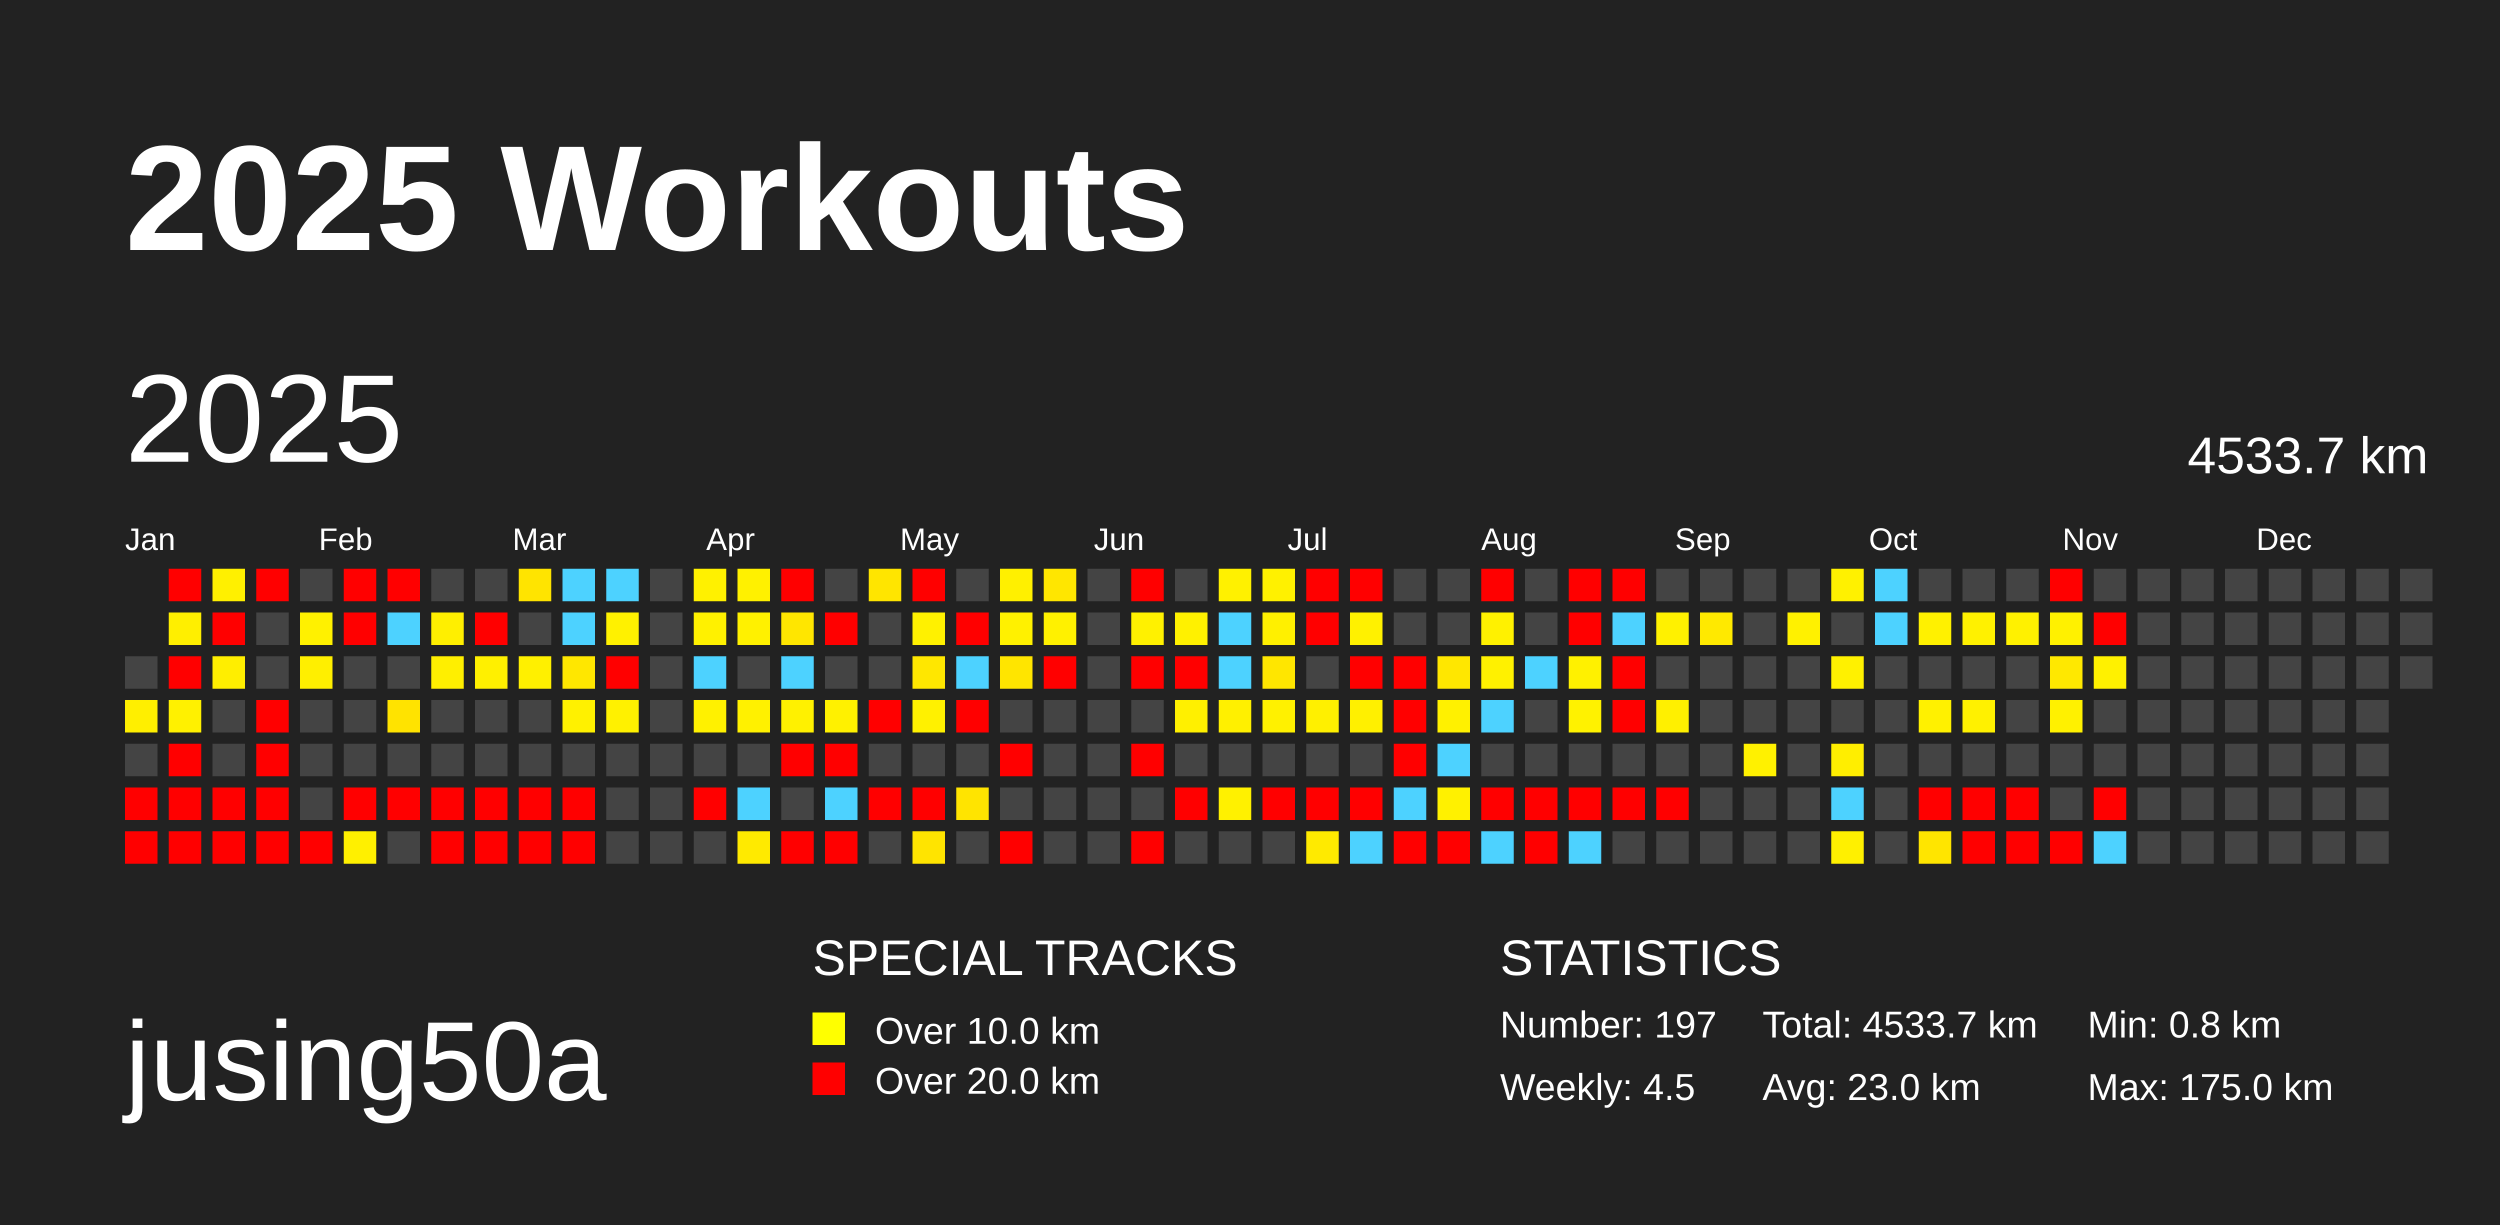
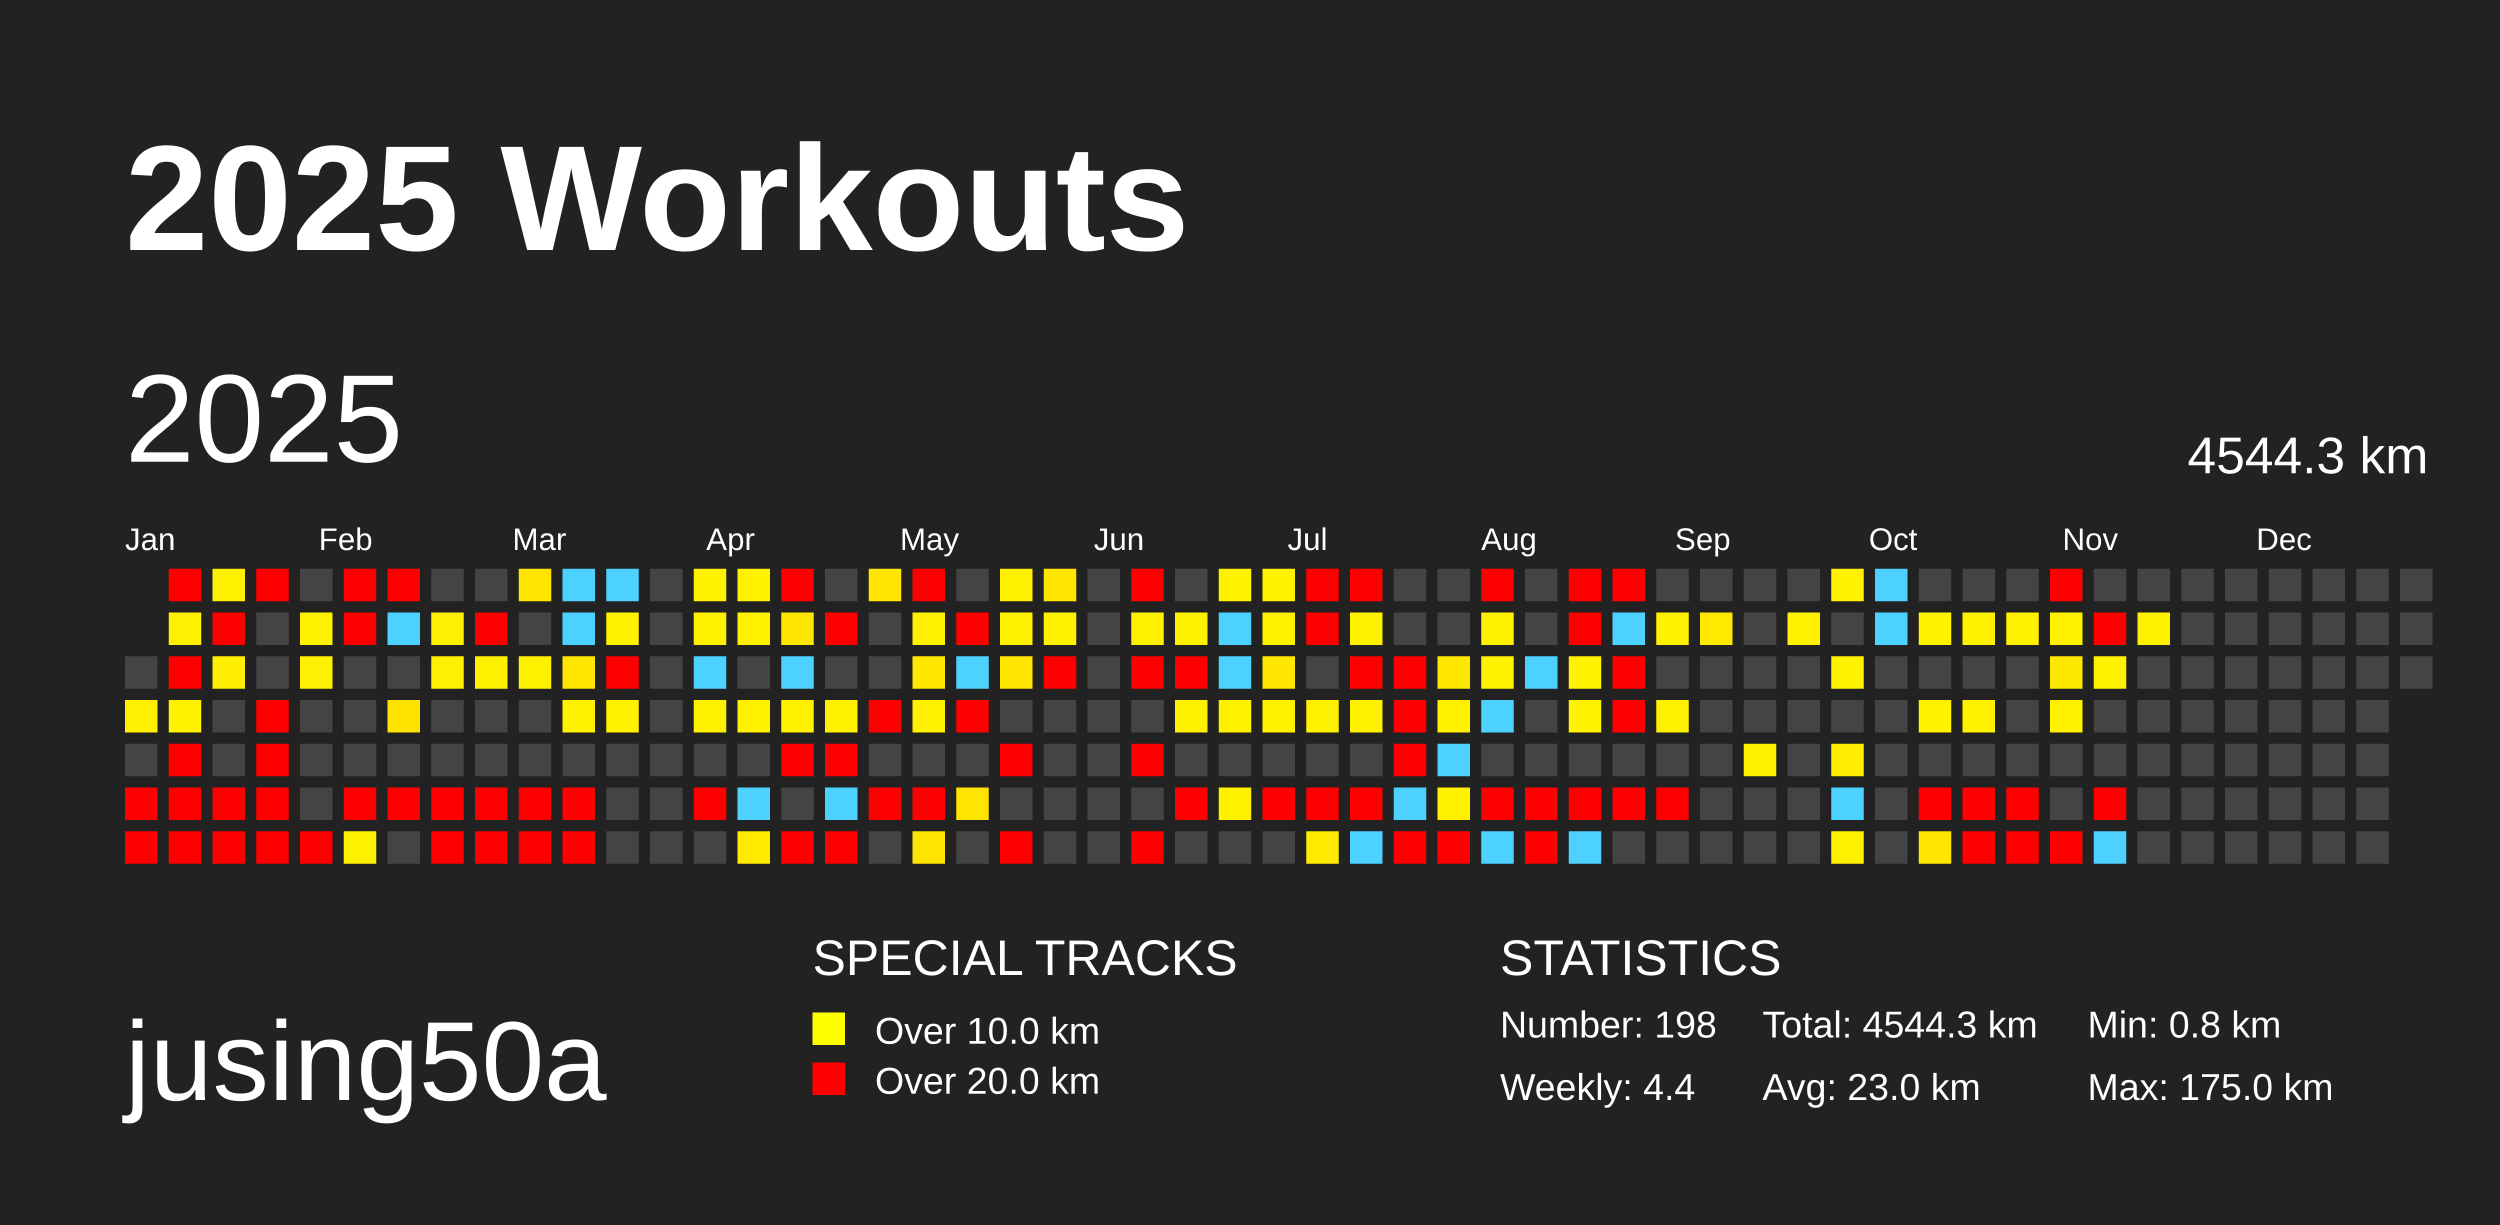
<svg xmlns="http://www.w3.org/2000/svg" baseProfile="full" height="98mm" version="1.1" viewBox="0,0,200,98" width="200mm">
  <defs />
  <rect fill="#222222" height="98" width="200" x="0" y="0" />
  <text fill="#FFFFFF" style="font-size:12px; font-family:Arial; font-weight:bold;" x="10" y="20">2025 Workouts</text>
  <text fill="#FFFFFF" style="font-size:9px; font-family:Arial" x="10" y="88">jusing50a</text>
  <text fill="#FFFFFF" style="font-size:4px; font-family:Arial" x="65" y="78">SPECIAL TRACKS</text>
  <rect fill="yellow" height="2.6" width="2.6" x="65" y="81" />
  <text fill="#FFFFFF" style="font-size:3px; font-family:Arial" x="70" y="83.5">Over 10.0 km</text>
  <rect fill="red" height="2.6" width="2.6" x="65" y="85" />
  <text fill="#FFFFFF" style="font-size:3px; font-family:Arial" x="70" y="87.5">Over 20.0 km</text>
  <text fill="#FFFFFF" style="font-size:4px; font-family:Arial" x="120" y="78">STATISTICS</text>
-   <text fill="#FFFFFF" style="font-size:3px; font-family:Arial" x="120" y="83">Number: 197</text>
-   <text fill="#FFFFFF" style="font-size:3px; font-family:Arial" x="120" y="88">Weekly: 4.5</text>
-   <text fill="#FFFFFF" style="font-size:3px; font-family:Arial" x="141" y="83">Total: 4533.7 km</text>
+   <text fill="#FFFFFF" style="font-size:3px; font-family:Arial" x="120" y="83">Number: 198</text>
+   <text fill="#FFFFFF" style="font-size:3px; font-family:Arial" x="120" y="88">Weekly: 4.4</text>
+   <text fill="#FFFFFF" style="font-size:3px; font-family:Arial" x="141" y="83">Total: 4544.3 km</text>
  <text fill="#FFFFFF" style="font-size:3px; font-family:Arial" x="141" y="88">Avg: 23.0 km</text>
  <text fill="#FFFFFF" style="font-size:3px; font-family:Arial" x="167" y="83">Min: 0.8 km</text>
  <text fill="#FFFFFF" style="font-size:3px; font-family:Arial" x="167" y="88">Max: 175.0 km</text>
  <text dominant-baseline="hanging" fill="#FFFFFF" style="font-size:10.0px; font-family:Arial;" x="10" y="30">2025</text>
-   <text dominant-baseline="hanging" fill="#FFFFFF" style="font-size:4.125px; font-family:Arial;" x="175" y="35">4533.7 km</text>
+   <text dominant-baseline="hanging" fill="#FFFFFF" style="font-size:4.125px; font-family:Arial;" x="175" y="35">4544.3 km</text>
  <text fill="#FFFFFF" style="font-size:2.5px; font-family:Arial" x="10.0" y="44">Jan</text>
  <text fill="#FFFFFF" style="font-size:2.5px; font-family:Arial" x="25.5" y="44">Feb</text>
  <text fill="#FFFFFF" style="font-size:2.5px; font-family:Arial" x="41.0" y="44">Mar</text>
  <text fill="#FFFFFF" style="font-size:2.5px; font-family:Arial" x="56.5" y="44">Apr</text>
  <text fill="#FFFFFF" style="font-size:2.5px; font-family:Arial" x="72.0" y="44">May</text>
  <text fill="#FFFFFF" style="font-size:2.5px; font-family:Arial" x="87.5" y="44">Jun</text>
  <text fill="#FFFFFF" style="font-size:2.5px; font-family:Arial" x="103.0" y="44">Jul</text>
  <text fill="#FFFFFF" style="font-size:2.5px; font-family:Arial" x="118.5" y="44">Aug</text>
  <text fill="#FFFFFF" style="font-size:2.5px; font-family:Arial" x="134.0" y="44">Sep</text>
  <text fill="#FFFFFF" style="font-size:2.5px; font-family:Arial" x="149.5" y="44">Oct</text>
  <text fill="#FFFFFF" style="font-size:2.5px; font-family:Arial" x="165.0" y="44">Nov</text>
  <text fill="#FFFFFF" style="font-size:2.5px; font-family:Arial" x="180.5" y="44">Dec</text>
  <rect fill="#444444" height="2.6" width="2.6" x="10.0" y="52.5" />
  <rect fill="#ffef00" height="2.6" width="2.6" x="10.0" y="56.0" />
  <rect fill="#444444" height="2.6" width="2.6" x="10.0" y="59.5" />
  <rect fill="red" height="2.6" width="2.6" x="10.0" y="63.0" />
  <rect fill="red" height="2.6" width="2.6" x="10.0" y="66.5" />
  <rect fill="red" height="2.6" width="2.6" x="13.5" y="45.5" />
  <rect fill="#ffef00" height="2.6" width="2.6" x="13.5" y="49.0" />
  <rect fill="red" height="2.6" width="2.6" x="13.5" y="52.5" />
  <rect fill="#fff100" height="2.6" width="2.6" x="13.5" y="56.0" />
  <rect fill="red" height="2.6" width="2.6" x="13.5" y="59.5" />
  <rect fill="red" height="2.6" width="2.6" x="13.5" y="63.0" />
  <rect fill="red" height="2.6" width="2.6" x="13.5" y="66.5" />
  <rect fill="#fff000" height="2.6" width="2.6" x="17.0" y="45.5" />
  <rect fill="red" height="2.6" width="2.6" x="17.0" y="49.0" />
  <rect fill="#ffee00" height="2.6" width="2.6" x="17.0" y="52.5" />
  <rect fill="#444444" height="2.6" width="2.6" x="17.0" y="56.0" />
  <rect fill="#444444" height="2.6" width="2.6" x="17.0" y="59.5" />
  <rect fill="red" height="2.6" width="2.6" x="17.0" y="63.0" />
  <rect fill="red" height="2.6" width="2.6" x="17.0" y="66.5" />
  <rect fill="red" height="2.6" width="2.6" x="20.5" y="45.5" />
  <rect fill="#444444" height="2.6" width="2.6" x="20.5" y="49.0" />
  <rect fill="#444444" height="2.6" width="2.6" x="20.5" y="52.5" />
  <rect fill="red" height="2.6" width="2.6" x="20.5" y="56.0" />
  <rect fill="red" height="2.6" width="2.6" x="20.5" y="59.5" />
  <rect fill="red" height="2.6" width="2.6" x="20.5" y="63.0" />
  <rect fill="red" height="2.6" width="2.6" x="20.5" y="66.5" />
  <rect fill="#444444" height="2.6" width="2.6" x="24.0" y="45.5" />
  <rect fill="#fff100" height="2.6" width="2.6" x="24.0" y="49.0" />
  <rect fill="#ffef00" height="2.6" width="2.6" x="24.0" y="52.5" />
  <rect fill="#444444" height="2.6" width="2.6" x="24.0" y="56.0" />
  <rect fill="#444444" height="2.6" width="2.6" x="24.0" y="59.5" />
  <rect fill="#444444" height="2.6" width="2.6" x="24.0" y="63.0" />
  <rect fill="red" height="2.6" width="2.6" x="24.0" y="66.5" />
  <rect fill="red" height="2.6" width="2.6" x="27.5" y="45.5" />
  <rect fill="red" height="2.6" width="2.6" x="27.5" y="49.0" />
  <rect fill="#444444" height="2.6" width="2.6" x="27.5" y="52.5" />
  <rect fill="#444444" height="2.6" width="2.6" x="27.5" y="56.0" />
  <rect fill="#444444" height="2.6" width="2.6" x="27.5" y="59.5" />
  <rect fill="red" height="2.6" width="2.6" x="27.5" y="63.0" />
  <rect fill="#fff000" height="2.6" width="2.6" x="27.5" y="66.5" />
  <rect fill="red" height="2.6" width="2.6" x="31.0" y="45.5" />
  <rect fill="#4dd2ff" height="2.6" width="2.6" x="31.0" y="49.0" />
  <rect fill="#444444" height="2.6" width="2.6" x="31.0" y="52.5" />
  <rect fill="#ffe300" height="2.6" width="2.6" x="31.0" y="56.0" />
  <rect fill="#444444" height="2.6" width="2.6" x="31.0" y="59.5" />
  <rect fill="red" height="2.6" width="2.6" x="31.0" y="63.0" />
  <rect fill="#444444" height="2.6" width="2.6" x="31.0" y="66.5" />
  <rect fill="#444444" height="2.6" width="2.6" x="34.5" y="45.5" />
  <rect fill="#ffef00" height="2.6" width="2.6" x="34.5" y="49.0" />
  <rect fill="#ffef00" height="2.6" width="2.6" x="34.5" y="52.5" />
  <rect fill="#444444" height="2.6" width="2.6" x="34.5" y="56.0" />
  <rect fill="#444444" height="2.6" width="2.6" x="34.5" y="59.5" />
  <rect fill="red" height="2.6" width="2.6" x="34.5" y="63.0" />
  <rect fill="red" height="2.6" width="2.6" x="34.5" y="66.5" />
  <rect fill="#444444" height="2.6" width="2.6" x="38.0" y="45.5" />
  <rect fill="red" height="2.6" width="2.6" x="38.0" y="49.0" />
  <rect fill="#fff000" height="2.6" width="2.6" x="38.0" y="52.5" />
  <rect fill="#444444" height="2.6" width="2.6" x="38.0" y="56.0" />
  <rect fill="#444444" height="2.6" width="2.6" x="38.0" y="59.5" />
  <rect fill="red" height="2.6" width="2.6" x="38.0" y="63.0" />
  <rect fill="red" height="2.6" width="2.6" x="38.0" y="66.5" />
  <rect fill="#ffe400" height="2.6" width="2.6" x="41.5" y="45.5" />
  <rect fill="#444444" height="2.6" width="2.6" x="41.5" y="49.0" />
  <rect fill="#fff000" height="2.6" width="2.6" x="41.5" y="52.5" />
  <rect fill="#444444" height="2.6" width="2.6" x="41.5" y="56.0" />
  <rect fill="#444444" height="2.6" width="2.6" x="41.5" y="59.5" />
  <rect fill="red" height="2.6" width="2.6" x="41.5" y="63.0" />
  <rect fill="red" height="2.6" width="2.6" x="41.5" y="66.5" />
  <rect fill="#4dd2ff" height="2.6" width="2.6" x="45.0" y="45.5" />
  <rect fill="#4dd2ff" height="2.6" width="2.6" x="45.0" y="49.0" />
  <rect fill="#ffe700" height="2.6" width="2.6" x="45.0" y="52.5" />
  <rect fill="#fff100" height="2.6" width="2.6" x="45.0" y="56.0" />
  <rect fill="#444444" height="2.6" width="2.6" x="45.0" y="59.5" />
  <rect fill="red" height="2.6" width="2.6" x="45.0" y="63.0" />
  <rect fill="red" height="2.6" width="2.6" x="45.0" y="66.5" />
  <rect fill="#4dd2ff" height="2.6" width="2.6" x="48.5" y="45.5" />
  <rect fill="#fff100" height="2.6" width="2.6" x="48.5" y="49.0" />
  <rect fill="red" height="2.6" width="2.6" x="48.5" y="52.5" />
  <rect fill="#fff100" height="2.6" width="2.6" x="48.5" y="56.0" />
  <rect fill="#444444" height="2.6" width="2.6" x="48.5" y="59.5" />
  <rect fill="#444444" height="2.6" width="2.6" x="48.5" y="63.0" />
  <rect fill="#444444" height="2.6" width="2.6" x="48.5" y="66.5" />
  <rect fill="#444444" height="2.6" width="2.6" x="52.0" y="45.5" />
  <rect fill="#444444" height="2.6" width="2.6" x="52.0" y="49.0" />
  <rect fill="#444444" height="2.6" width="2.6" x="52.0" y="52.5" />
  <rect fill="#444444" height="2.6" width="2.6" x="52.0" y="56.0" />
  <rect fill="#444444" height="2.6" width="2.6" x="52.0" y="59.5" />
  <rect fill="#444444" height="2.6" width="2.6" x="52.0" y="63.0" />
  <rect fill="#444444" height="2.6" width="2.6" x="52.0" y="66.5" />
  <rect fill="#fff100" height="2.6" width="2.6" x="55.5" y="45.5" />
  <rect fill="#fff100" height="2.6" width="2.6" x="55.5" y="49.0" />
  <rect fill="#4dd2ff" height="2.6" width="2.6" x="55.5" y="52.5" />
  <rect fill="#fff100" height="2.6" width="2.6" x="55.5" y="56.0" />
  <rect fill="#444444" height="2.6" width="2.6" x="55.5" y="59.5" />
  <rect fill="red" height="2.6" width="2.6" x="55.5" y="63.0" />
  <rect fill="#444444" height="2.6" width="2.6" x="55.5" y="66.5" />
  <rect fill="#fff100" height="2.6" width="2.6" x="59.0" y="45.5" />
  <rect fill="#fff100" height="2.6" width="2.6" x="59.0" y="49.0" />
  <rect fill="#444444" height="2.6" width="2.6" x="59.0" y="52.5" />
  <rect fill="#fff100" height="2.6" width="2.6" x="59.0" y="56.0" />
  <rect fill="#444444" height="2.6" width="2.6" x="59.0" y="59.5" />
  <rect fill="#4dd2ff" height="2.6" width="2.6" x="59.0" y="63.0" />
  <rect fill="#ffea00" height="2.6" width="2.6" x="59.0" y="66.5" />
  <rect fill="red" height="2.6" width="2.6" x="62.5" y="45.5" />
  <rect fill="#ffe600" height="2.6" width="2.6" x="62.5" y="49.0" />
  <rect fill="#4dd2ff" height="2.6" width="2.6" x="62.5" y="52.5" />
  <rect fill="#fff100" height="2.6" width="2.6" x="62.5" y="56.0" />
  <rect fill="red" height="2.6" width="2.6" x="62.5" y="59.5" />
  <rect fill="#444444" height="2.6" width="2.6" x="62.5" y="63.0" />
  <rect fill="red" height="2.6" width="2.6" x="62.5" y="66.5" />
  <rect fill="#444444" height="2.6" width="2.6" x="66.0" y="45.5" />
  <rect fill="red" height="2.6" width="2.6" x="66.0" y="49.0" />
  <rect fill="#444444" height="2.6" width="2.6" x="66.0" y="52.5" />
  <rect fill="#fff100" height="2.6" width="2.6" x="66.0" y="56.0" />
  <rect fill="red" height="2.6" width="2.6" x="66.0" y="59.5" />
  <rect fill="#4dd2ff" height="2.6" width="2.6" x="66.0" y="63.0" />
  <rect fill="red" height="2.6" width="2.6" x="66.0" y="66.5" />
  <rect fill="#ffe500" height="2.6" width="2.6" x="69.5" y="45.5" />
  <rect fill="#444444" height="2.6" width="2.6" x="69.5" y="49.0" />
  <rect fill="#444444" height="2.6" width="2.6" x="69.5" y="52.5" />
  <rect fill="red" height="2.6" width="2.6" x="69.5" y="56.0" />
  <rect fill="#444444" height="2.6" width="2.6" x="69.5" y="59.5" />
  <rect fill="red" height="2.6" width="2.6" x="69.5" y="63.0" />
  <rect fill="#444444" height="2.6" width="2.6" x="69.5" y="66.5" />
  <rect fill="red" height="2.6" width="2.6" x="73.0" y="45.5" />
  <rect fill="#fff100" height="2.6" width="2.6" x="73.0" y="49.0" />
  <rect fill="#ffe700" height="2.6" width="2.6" x="73.0" y="52.5" />
  <rect fill="#fff100" height="2.6" width="2.6" x="73.0" y="56.0" />
  <rect fill="#444444" height="2.6" width="2.6" x="73.0" y="59.5" />
  <rect fill="red" height="2.6" width="2.6" x="73.0" y="63.0" />
  <rect fill="#ffe400" height="2.6" width="2.6" x="73.0" y="66.5" />
  <rect fill="#444444" height="2.6" width="2.6" x="76.5" y="45.5" />
  <rect fill="red" height="2.6" width="2.6" x="76.5" y="49.0" />
  <rect fill="#4dd2ff" height="2.6" width="2.6" x="76.5" y="52.5" />
  <rect fill="red" height="2.6" width="2.6" x="76.5" y="56.0" />
  <rect fill="#444444" height="2.6" width="2.6" x="76.5" y="59.5" />
  <rect fill="#ffe400" height="2.6" width="2.6" x="76.5" y="63.0" />
  <rect fill="#444444" height="2.6" width="2.6" x="76.5" y="66.5" />
  <rect fill="#fff000" height="2.6" width="2.6" x="80.0" y="45.5" />
  <rect fill="#fff100" height="2.6" width="2.6" x="80.0" y="49.0" />
  <rect fill="#ffe500" height="2.6" width="2.6" x="80.0" y="52.5" />
  <rect fill="#444444" height="2.6" width="2.6" x="80.0" y="56.0" />
  <rect fill="red" height="2.6" width="2.6" x="80.0" y="59.5" />
  <rect fill="#444444" height="2.6" width="2.6" x="80.0" y="63.0" />
  <rect fill="red" height="2.6" width="2.6" x="80.0" y="66.5" />
  <rect fill="#ffe600" height="2.6" width="2.6" x="83.5" y="45.5" />
  <rect fill="#fff100" height="2.6" width="2.6" x="83.5" y="49.0" />
  <rect fill="red" height="2.6" width="2.6" x="83.5" y="52.5" />
  <rect fill="#444444" height="2.6" width="2.6" x="83.5" y="56.0" />
  <rect fill="#444444" height="2.6" width="2.6" x="83.5" y="59.5" />
  <rect fill="#444444" height="2.6" width="2.6" x="83.5" y="63.0" />
  <rect fill="#444444" height="2.6" width="2.6" x="83.5" y="66.5" />
  <rect fill="#444444" height="2.6" width="2.6" x="87.0" y="45.5" />
  <rect fill="#444444" height="2.6" width="2.6" x="87.0" y="49.0" />
  <rect fill="#444444" height="2.6" width="2.6" x="87.0" y="52.5" />
  <rect fill="#444444" height="2.6" width="2.6" x="87.0" y="56.0" />
  <rect fill="#444444" height="2.6" width="2.6" x="87.0" y="59.5" />
  <rect fill="#444444" height="2.6" width="2.6" x="87.0" y="63.0" />
  <rect fill="#444444" height="2.6" width="2.6" x="87.0" y="66.5" />
  <rect fill="red" height="2.6" width="2.6" x="90.5" y="45.5" />
  <rect fill="#fff100" height="2.6" width="2.6" x="90.5" y="49.0" />
  <rect fill="red" height="2.6" width="2.6" x="90.5" y="52.5" />
  <rect fill="#444444" height="2.6" width="2.6" x="90.5" y="56.0" />
  <rect fill="red" height="2.6" width="2.6" x="90.5" y="59.5" />
  <rect fill="#444444" height="2.6" width="2.6" x="90.5" y="63.0" />
  <rect fill="red" height="2.6" width="2.6" x="90.5" y="66.5" />
  <rect fill="#444444" height="2.6" width="2.6" x="94.0" y="45.5" />
  <rect fill="#fff100" height="2.6" width="2.6" x="94.0" y="49.0" />
  <rect fill="red" height="2.6" width="2.6" x="94.0" y="52.5" />
  <rect fill="#fff000" height="2.6" width="2.6" x="94.0" y="56.0" />
  <rect fill="#444444" height="2.6" width="2.6" x="94.0" y="59.5" />
  <rect fill="red" height="2.6" width="2.6" x="94.0" y="63.0" />
  <rect fill="#444444" height="2.6" width="2.6" x="94.0" y="66.5" />
  <rect fill="#fff100" height="2.6" width="2.6" x="97.5" y="45.5" />
  <rect fill="#4dd2ff" height="2.6" width="2.6" x="97.5" y="49.0" />
  <rect fill="#4dd2ff" height="2.6" width="2.6" x="97.5" y="52.5" />
  <rect fill="#fff000" height="2.6" width="2.6" x="97.5" y="56.0" />
  <rect fill="#444444" height="2.6" width="2.6" x="97.5" y="59.5" />
  <rect fill="#fff100" height="2.6" width="2.6" x="97.5" y="63.0" />
  <rect fill="#444444" height="2.6" width="2.6" x="97.5" y="66.5" />
  <rect fill="#fff100" height="2.6" width="2.6" x="101.0" y="45.5" />
  <rect fill="#fff000" height="2.6" width="2.6" x="101.0" y="49.0" />
  <rect fill="#ffe600" height="2.6" width="2.6" x="101.0" y="52.5" />
  <rect fill="#fff100" height="2.6" width="2.6" x="101.0" y="56.0" />
  <rect fill="#444444" height="2.6" width="2.6" x="101.0" y="59.5" />
  <rect fill="red" height="2.6" width="2.6" x="101.0" y="63.0" />
  <rect fill="#444444" height="2.6" width="2.6" x="101.0" y="66.5" />
  <rect fill="red" height="2.6" width="2.6" x="104.5" y="45.5" />
  <rect fill="red" height="2.6" width="2.6" x="104.5" y="49.0" />
  <rect fill="#444444" height="2.6" width="2.6" x="104.5" y="52.5" />
  <rect fill="#fff000" height="2.6" width="2.6" x="104.5" y="56.0" />
  <rect fill="#444444" height="2.6" width="2.6" x="104.5" y="59.5" />
  <rect fill="red" height="2.6" width="2.6" x="104.5" y="63.0" />
  <rect fill="#ffea00" height="2.6" width="2.6" x="104.5" y="66.5" />
  <rect fill="red" height="2.6" width="2.6" x="108.0" y="45.5" />
  <rect fill="#fff100" height="2.6" width="2.6" x="108.0" y="49.0" />
  <rect fill="red" height="2.6" width="2.6" x="108.0" y="52.5" />
  <rect fill="#fff000" height="2.6" width="2.6" x="108.0" y="56.0" />
  <rect fill="#444444" height="2.6" width="2.6" x="108.0" y="59.5" />
  <rect fill="red" height="2.6" width="2.6" x="108.0" y="63.0" />
  <rect fill="#4dd2ff" height="2.6" width="2.6" x="108.0" y="66.5" />
  <rect fill="#444444" height="2.6" width="2.6" x="111.5" y="45.5" />
  <rect fill="#444444" height="2.6" width="2.6" x="111.5" y="49.0" />
  <rect fill="red" height="2.6" width="2.6" x="111.5" y="52.5" />
  <rect fill="red" height="2.6" width="2.6" x="111.5" y="56.0" />
  <rect fill="red" height="2.6" width="2.6" x="111.5" y="59.5" />
  <rect fill="#4dd2ff" height="2.6" width="2.6" x="111.5" y="63.0" />
  <rect fill="red" height="2.6" width="2.6" x="111.5" y="66.5" />
  <rect fill="#444444" height="2.6" width="2.6" x="115.0" y="45.5" />
  <rect fill="#444444" height="2.6" width="2.6" x="115.0" y="49.0" />
  <rect fill="#ffe700" height="2.6" width="2.6" x="115.0" y="52.5" />
  <rect fill="#fff100" height="2.6" width="2.6" x="115.0" y="56.0" />
  <rect fill="#4dd2ff" height="2.6" width="2.6" x="115.0" y="59.5" />
  <rect fill="#fff100" height="2.6" width="2.6" x="115.0" y="63.0" />
  <rect fill="red" height="2.6" width="2.6" x="115.0" y="66.5" />
  <rect fill="red" height="2.6" width="2.6" x="118.5" y="45.5" />
  <rect fill="#fff100" height="2.6" width="2.6" x="118.5" y="49.0" />
  <rect fill="#fff100" height="2.6" width="2.6" x="118.5" y="52.5" />
  <rect fill="#4dd2ff" height="2.6" width="2.6" x="118.5" y="56.0" />
  <rect fill="#444444" height="2.6" width="2.6" x="118.5" y="59.5" />
  <rect fill="red" height="2.6" width="2.6" x="118.5" y="63.0" />
  <rect fill="#4dd2ff" height="2.6" width="2.6" x="118.5" y="66.5" />
  <rect fill="#444444" height="2.6" width="2.6" x="122.0" y="45.5" />
  <rect fill="#444444" height="2.6" width="2.6" x="122.0" y="49.0" />
  <rect fill="#4dd2ff" height="2.6" width="2.6" x="122.0" y="52.5" />
  <rect fill="#444444" height="2.6" width="2.6" x="122.0" y="56.0" />
  <rect fill="#444444" height="2.6" width="2.6" x="122.0" y="59.5" />
  <rect fill="red" height="2.6" width="2.6" x="122.0" y="63.0" />
  <rect fill="red" height="2.6" width="2.6" x="122.0" y="66.5" />
  <rect fill="red" height="2.6" width="2.6" x="125.5" y="45.5" />
  <rect fill="red" height="2.6" width="2.6" x="125.5" y="49.0" />
  <rect fill="#fff100" height="2.6" width="2.6" x="125.5" y="52.5" />
  <rect fill="#fff200" height="2.6" width="2.6" x="125.5" y="56.0" />
  <rect fill="#444444" height="2.6" width="2.6" x="125.5" y="59.5" />
  <rect fill="red" height="2.6" width="2.6" x="125.5" y="63.0" />
  <rect fill="#4dd2ff" height="2.6" width="2.6" x="125.5" y="66.5" />
  <rect fill="red" height="2.6" width="2.6" x="129.0" y="45.5" />
  <rect fill="#4dd2ff" height="2.6" width="2.6" x="129.0" y="49.0" />
  <rect fill="red" height="2.6" width="2.6" x="129.0" y="52.5" />
  <rect fill="red" height="2.6" width="2.6" x="129.0" y="56.0" />
  <rect fill="#444444" height="2.6" width="2.6" x="129.0" y="59.5" />
  <rect fill="red" height="2.6" width="2.6" x="129.0" y="63.0" />
  <rect fill="#444444" height="2.6" width="2.6" x="129.0" y="66.5" />
  <rect fill="#444444" height="2.6" width="2.6" x="132.5" y="45.5" />
  <rect fill="#fff100" height="2.6" width="2.6" x="132.5" y="49.0" />
  <rect fill="#444444" height="2.6" width="2.6" x="132.5" y="52.5" />
  <rect fill="#fff000" height="2.6" width="2.6" x="132.5" y="56.0" />
  <rect fill="#444444" height="2.6" width="2.6" x="132.5" y="59.5" />
  <rect fill="red" height="2.6" width="2.6" x="132.5" y="63.0" />
  <rect fill="#444444" height="2.6" width="2.6" x="132.5" y="66.5" />
  <rect fill="#444444" height="2.6" width="2.6" x="136.0" y="45.5" />
  <rect fill="#ffe900" height="2.6" width="2.6" x="136.0" y="49.0" />
  <rect fill="#444444" height="2.6" width="2.6" x="136.0" y="52.5" />
  <rect fill="#444444" height="2.6" width="2.6" x="136.0" y="56.0" />
  <rect fill="#444444" height="2.6" width="2.6" x="136.0" y="59.5" />
  <rect fill="#444444" height="2.6" width="2.6" x="136.0" y="63.0" />
  <rect fill="#444444" height="2.6" width="2.6" x="136.0" y="66.5" />
  <rect fill="#444444" height="2.6" width="2.6" x="139.5" y="45.5" />
  <rect fill="#444444" height="2.6" width="2.6" x="139.5" y="49.0" />
  <rect fill="#444444" height="2.6" width="2.6" x="139.5" y="52.5" />
  <rect fill="#444444" height="2.6" width="2.6" x="139.5" y="56.0" />
  <rect fill="#fff100" height="2.6" width="2.6" x="139.5" y="59.5" />
  <rect fill="#444444" height="2.6" width="2.6" x="139.5" y="63.0" />
  <rect fill="#444444" height="2.6" width="2.6" x="139.5" y="66.5" />
  <rect fill="#444444" height="2.6" width="2.6" x="143.0" y="45.5" />
  <rect fill="#fff100" height="2.6" width="2.6" x="143.0" y="49.0" />
  <rect fill="#444444" height="2.6" width="2.6" x="143.0" y="52.5" />
  <rect fill="#444444" height="2.6" width="2.6" x="143.0" y="56.0" />
  <rect fill="#444444" height="2.6" width="2.6" x="143.0" y="59.5" />
  <rect fill="#444444" height="2.6" width="2.6" x="143.0" y="63.0" />
  <rect fill="#444444" height="2.6" width="2.6" x="143.0" y="66.5" />
  <rect fill="#fff100" height="2.6" width="2.6" x="146.5" y="45.5" />
  <rect fill="#444444" height="2.6" width="2.6" x="146.5" y="49.0" />
  <rect fill="#fff100" height="2.6" width="2.6" x="146.5" y="52.5" />
  <rect fill="#444444" height="2.6" width="2.6" x="146.5" y="56.0" />
  <rect fill="#ffee00" height="2.6" width="2.6" x="146.5" y="59.5" />
  <rect fill="#4dd2ff" height="2.6" width="2.6" x="146.5" y="63.0" />
  <rect fill="#fff000" height="2.6" width="2.6" x="146.5" y="66.5" />
  <rect fill="#4dd2ff" height="2.6" width="2.6" x="150.0" y="45.5" />
  <rect fill="#4dd2ff" height="2.6" width="2.6" x="150.0" y="49.0" />
  <rect fill="#444444" height="2.6" width="2.6" x="150.0" y="52.5" />
  <rect fill="#444444" height="2.6" width="2.6" x="150.0" y="56.0" />
  <rect fill="#444444" height="2.6" width="2.6" x="150.0" y="59.5" />
  <rect fill="#444444" height="2.6" width="2.6" x="150.0" y="63.0" />
  <rect fill="#444444" height="2.6" width="2.6" x="150.0" y="66.5" />
  <rect fill="#444444" height="2.6" width="2.6" x="153.5" y="45.5" />
  <rect fill="#fff100" height="2.6" width="2.6" x="153.5" y="49.0" />
  <rect fill="#444444" height="2.6" width="2.6" x="153.5" y="52.5" />
  <rect fill="#fff100" height="2.6" width="2.6" x="153.5" y="56.0" />
  <rect fill="#444444" height="2.6" width="2.6" x="153.5" y="59.5" />
  <rect fill="red" height="2.6" width="2.6" x="153.5" y="63.0" />
  <rect fill="#ffe500" height="2.6" width="2.6" x="153.5" y="66.5" />
  <rect fill="#444444" height="2.6" width="2.6" x="157.0" y="45.5" />
  <rect fill="#fff100" height="2.6" width="2.6" x="157.0" y="49.0" />
  <rect fill="#444444" height="2.6" width="2.6" x="157.0" y="52.5" />
  <rect fill="#fff100" height="2.6" width="2.6" x="157.0" y="56.0" />
  <rect fill="#444444" height="2.6" width="2.6" x="157.0" y="59.5" />
  <rect fill="red" height="2.6" width="2.6" x="157.0" y="63.0" />
  <rect fill="red" height="2.6" width="2.6" x="157.0" y="66.5" />
  <rect fill="#444444" height="2.6" width="2.6" x="160.5" y="45.5" />
  <rect fill="#fff100" height="2.6" width="2.6" x="160.5" y="49.0" />
  <rect fill="#444444" height="2.6" width="2.6" x="160.5" y="52.5" />
  <rect fill="#444444" height="2.6" width="2.6" x="160.5" y="56.0" />
  <rect fill="#444444" height="2.6" width="2.6" x="160.5" y="59.5" />
  <rect fill="red" height="2.6" width="2.6" x="160.5" y="63.0" />
  <rect fill="red" height="2.6" width="2.6" x="160.5" y="66.5" />
  <rect fill="red" height="2.6" width="2.6" x="164.0" y="45.5" />
  <rect fill="#fff100" height="2.6" width="2.6" x="164.0" y="49.0" />
  <rect fill="#ffe800" height="2.6" width="2.6" x="164.0" y="52.5" />
  <rect fill="#fff100" height="2.6" width="2.6" x="164.0" y="56.0" />
  <rect fill="#444444" height="2.6" width="2.6" x="164.0" y="59.5" />
  <rect fill="#444444" height="2.6" width="2.6" x="164.0" y="63.0" />
  <rect fill="red" height="2.6" width="2.6" x="164.0" y="66.5" />
  <rect fill="#444444" height="2.6" width="2.6" x="167.5" y="45.5" />
  <rect fill="red" height="2.6" width="2.6" x="167.5" y="49.0" />
  <rect fill="#fff100" height="2.6" width="2.6" x="167.5" y="52.5" />
  <rect fill="#444444" height="2.6" width="2.6" x="167.5" y="56.0" />
  <rect fill="#444444" height="2.6" width="2.6" x="167.5" y="59.5" />
  <rect fill="red" height="2.6" width="2.6" x="167.5" y="63.0" />
  <rect fill="#4dd2ff" height="2.6" width="2.6" x="167.5" y="66.5" />
  <rect fill="#444444" height="2.6" width="2.6" x="171.0" y="45.5" />
-   <rect fill="#444444" height="2.6" width="2.6" x="171.0" y="49.0" />
+   <rect fill="#fff100" height="2.6" width="2.6" x="171.0" y="49.0" />
  <rect fill="#444444" height="2.6" width="2.6" x="171.0" y="52.5" />
  <rect fill="#444444" height="2.6" width="2.6" x="171.0" y="56.0" />
  <rect fill="#444444" height="2.6" width="2.6" x="171.0" y="59.5" />
  <rect fill="#444444" height="2.6" width="2.6" x="171.0" y="63.0" />
  <rect fill="#444444" height="2.6" width="2.6" x="171.0" y="66.5" />
  <rect fill="#444444" height="2.6" width="2.6" x="174.5" y="45.5" />
  <rect fill="#444444" height="2.6" width="2.6" x="174.5" y="49.0" />
  <rect fill="#444444" height="2.6" width="2.6" x="174.5" y="52.5" />
  <rect fill="#444444" height="2.6" width="2.6" x="174.5" y="56.0" />
  <rect fill="#444444" height="2.6" width="2.6" x="174.5" y="59.5" />
  <rect fill="#444444" height="2.6" width="2.6" x="174.5" y="63.0" />
  <rect fill="#444444" height="2.6" width="2.6" x="174.5" y="66.5" />
  <rect fill="#444444" height="2.6" width="2.6" x="178.0" y="45.5" />
  <rect fill="#444444" height="2.6" width="2.6" x="178.0" y="49.0" />
  <rect fill="#444444" height="2.6" width="2.6" x="178.0" y="52.5" />
  <rect fill="#444444" height="2.6" width="2.6" x="178.0" y="56.0" />
  <rect fill="#444444" height="2.6" width="2.6" x="178.0" y="59.5" />
  <rect fill="#444444" height="2.6" width="2.6" x="178.0" y="63.0" />
  <rect fill="#444444" height="2.6" width="2.6" x="178.0" y="66.5" />
  <rect fill="#444444" height="2.6" width="2.6" x="181.5" y="45.5" />
  <rect fill="#444444" height="2.6" width="2.6" x="181.5" y="49.0" />
  <rect fill="#444444" height="2.6" width="2.6" x="181.5" y="52.5" />
  <rect fill="#444444" height="2.6" width="2.6" x="181.5" y="56.0" />
  <rect fill="#444444" height="2.6" width="2.6" x="181.5" y="59.5" />
  <rect fill="#444444" height="2.6" width="2.6" x="181.5" y="63.0" />
  <rect fill="#444444" height="2.6" width="2.6" x="181.5" y="66.5" />
  <rect fill="#444444" height="2.6" width="2.6" x="185.0" y="45.5" />
  <rect fill="#444444" height="2.6" width="2.6" x="185.0" y="49.0" />
  <rect fill="#444444" height="2.6" width="2.6" x="185.0" y="52.5" />
  <rect fill="#444444" height="2.6" width="2.6" x="185.0" y="56.0" />
  <rect fill="#444444" height="2.6" width="2.6" x="185.0" y="59.5" />
  <rect fill="#444444" height="2.6" width="2.6" x="185.0" y="63.0" />
  <rect fill="#444444" height="2.6" width="2.6" x="185.0" y="66.5" />
  <rect fill="#444444" height="2.6" width="2.6" x="188.5" y="45.5" />
  <rect fill="#444444" height="2.6" width="2.6" x="188.5" y="49.0" />
  <rect fill="#444444" height="2.6" width="2.6" x="188.5" y="52.5" />
  <rect fill="#444444" height="2.6" width="2.6" x="188.5" y="56.0" />
  <rect fill="#444444" height="2.6" width="2.6" x="188.5" y="59.5" />
  <rect fill="#444444" height="2.6" width="2.6" x="188.5" y="63.0" />
  <rect fill="#444444" height="2.6" width="2.6" x="188.5" y="66.5" />
  <rect fill="#444444" height="2.6" width="2.6" x="192.0" y="45.5" />
  <rect fill="#444444" height="2.6" width="2.6" x="192.0" y="49.0" />
  <rect fill="#444444" height="2.6" width="2.6" x="192.0" y="52.5" />
</svg>
